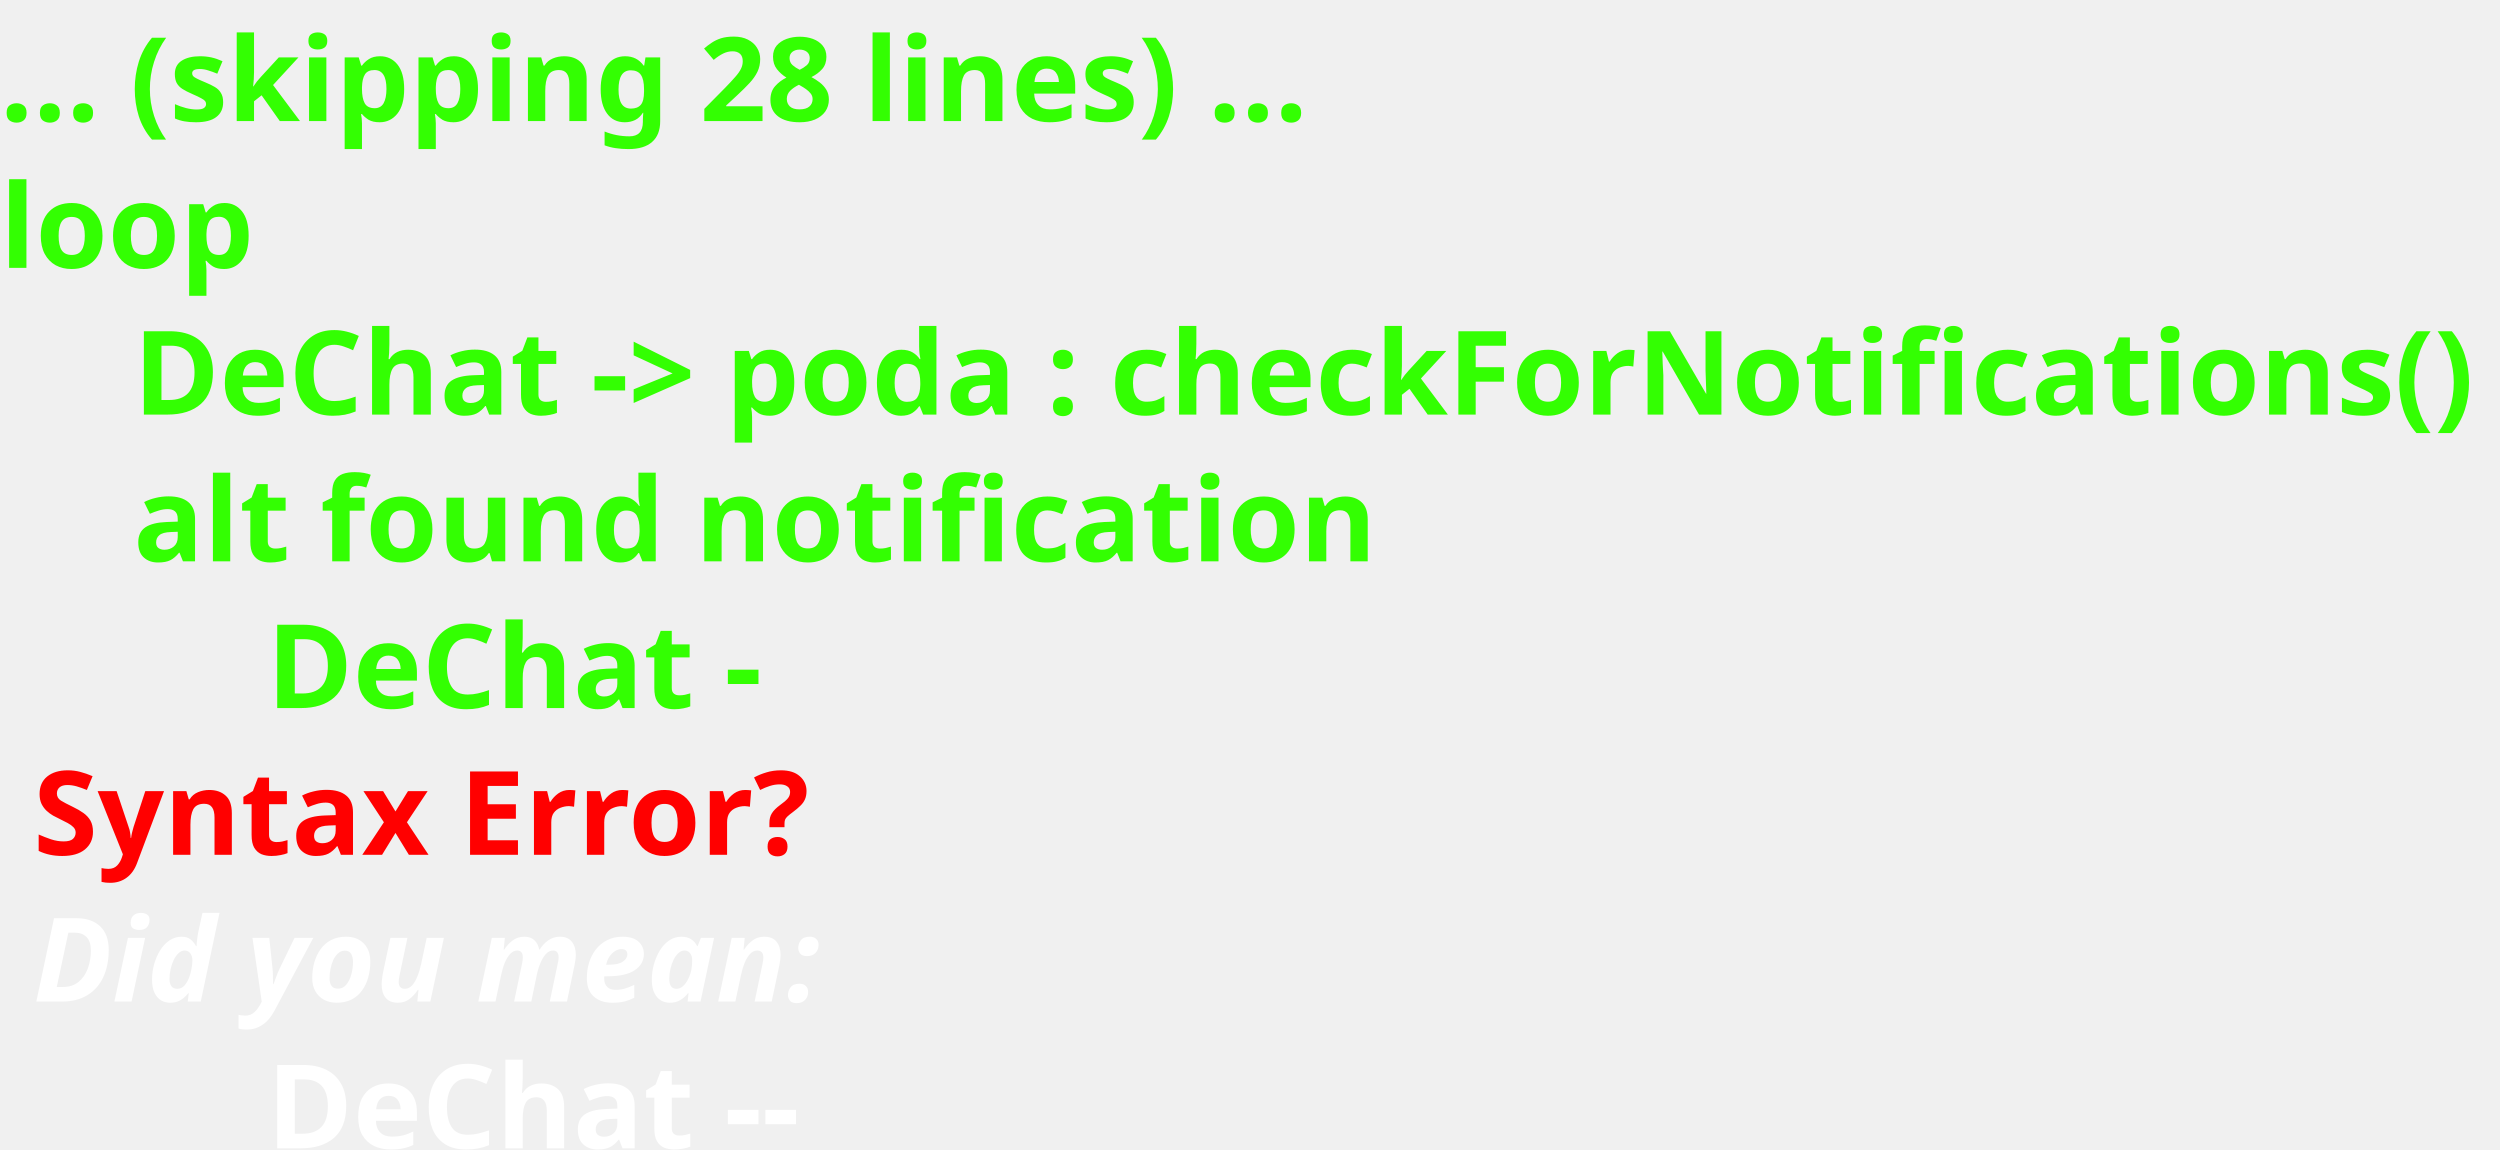
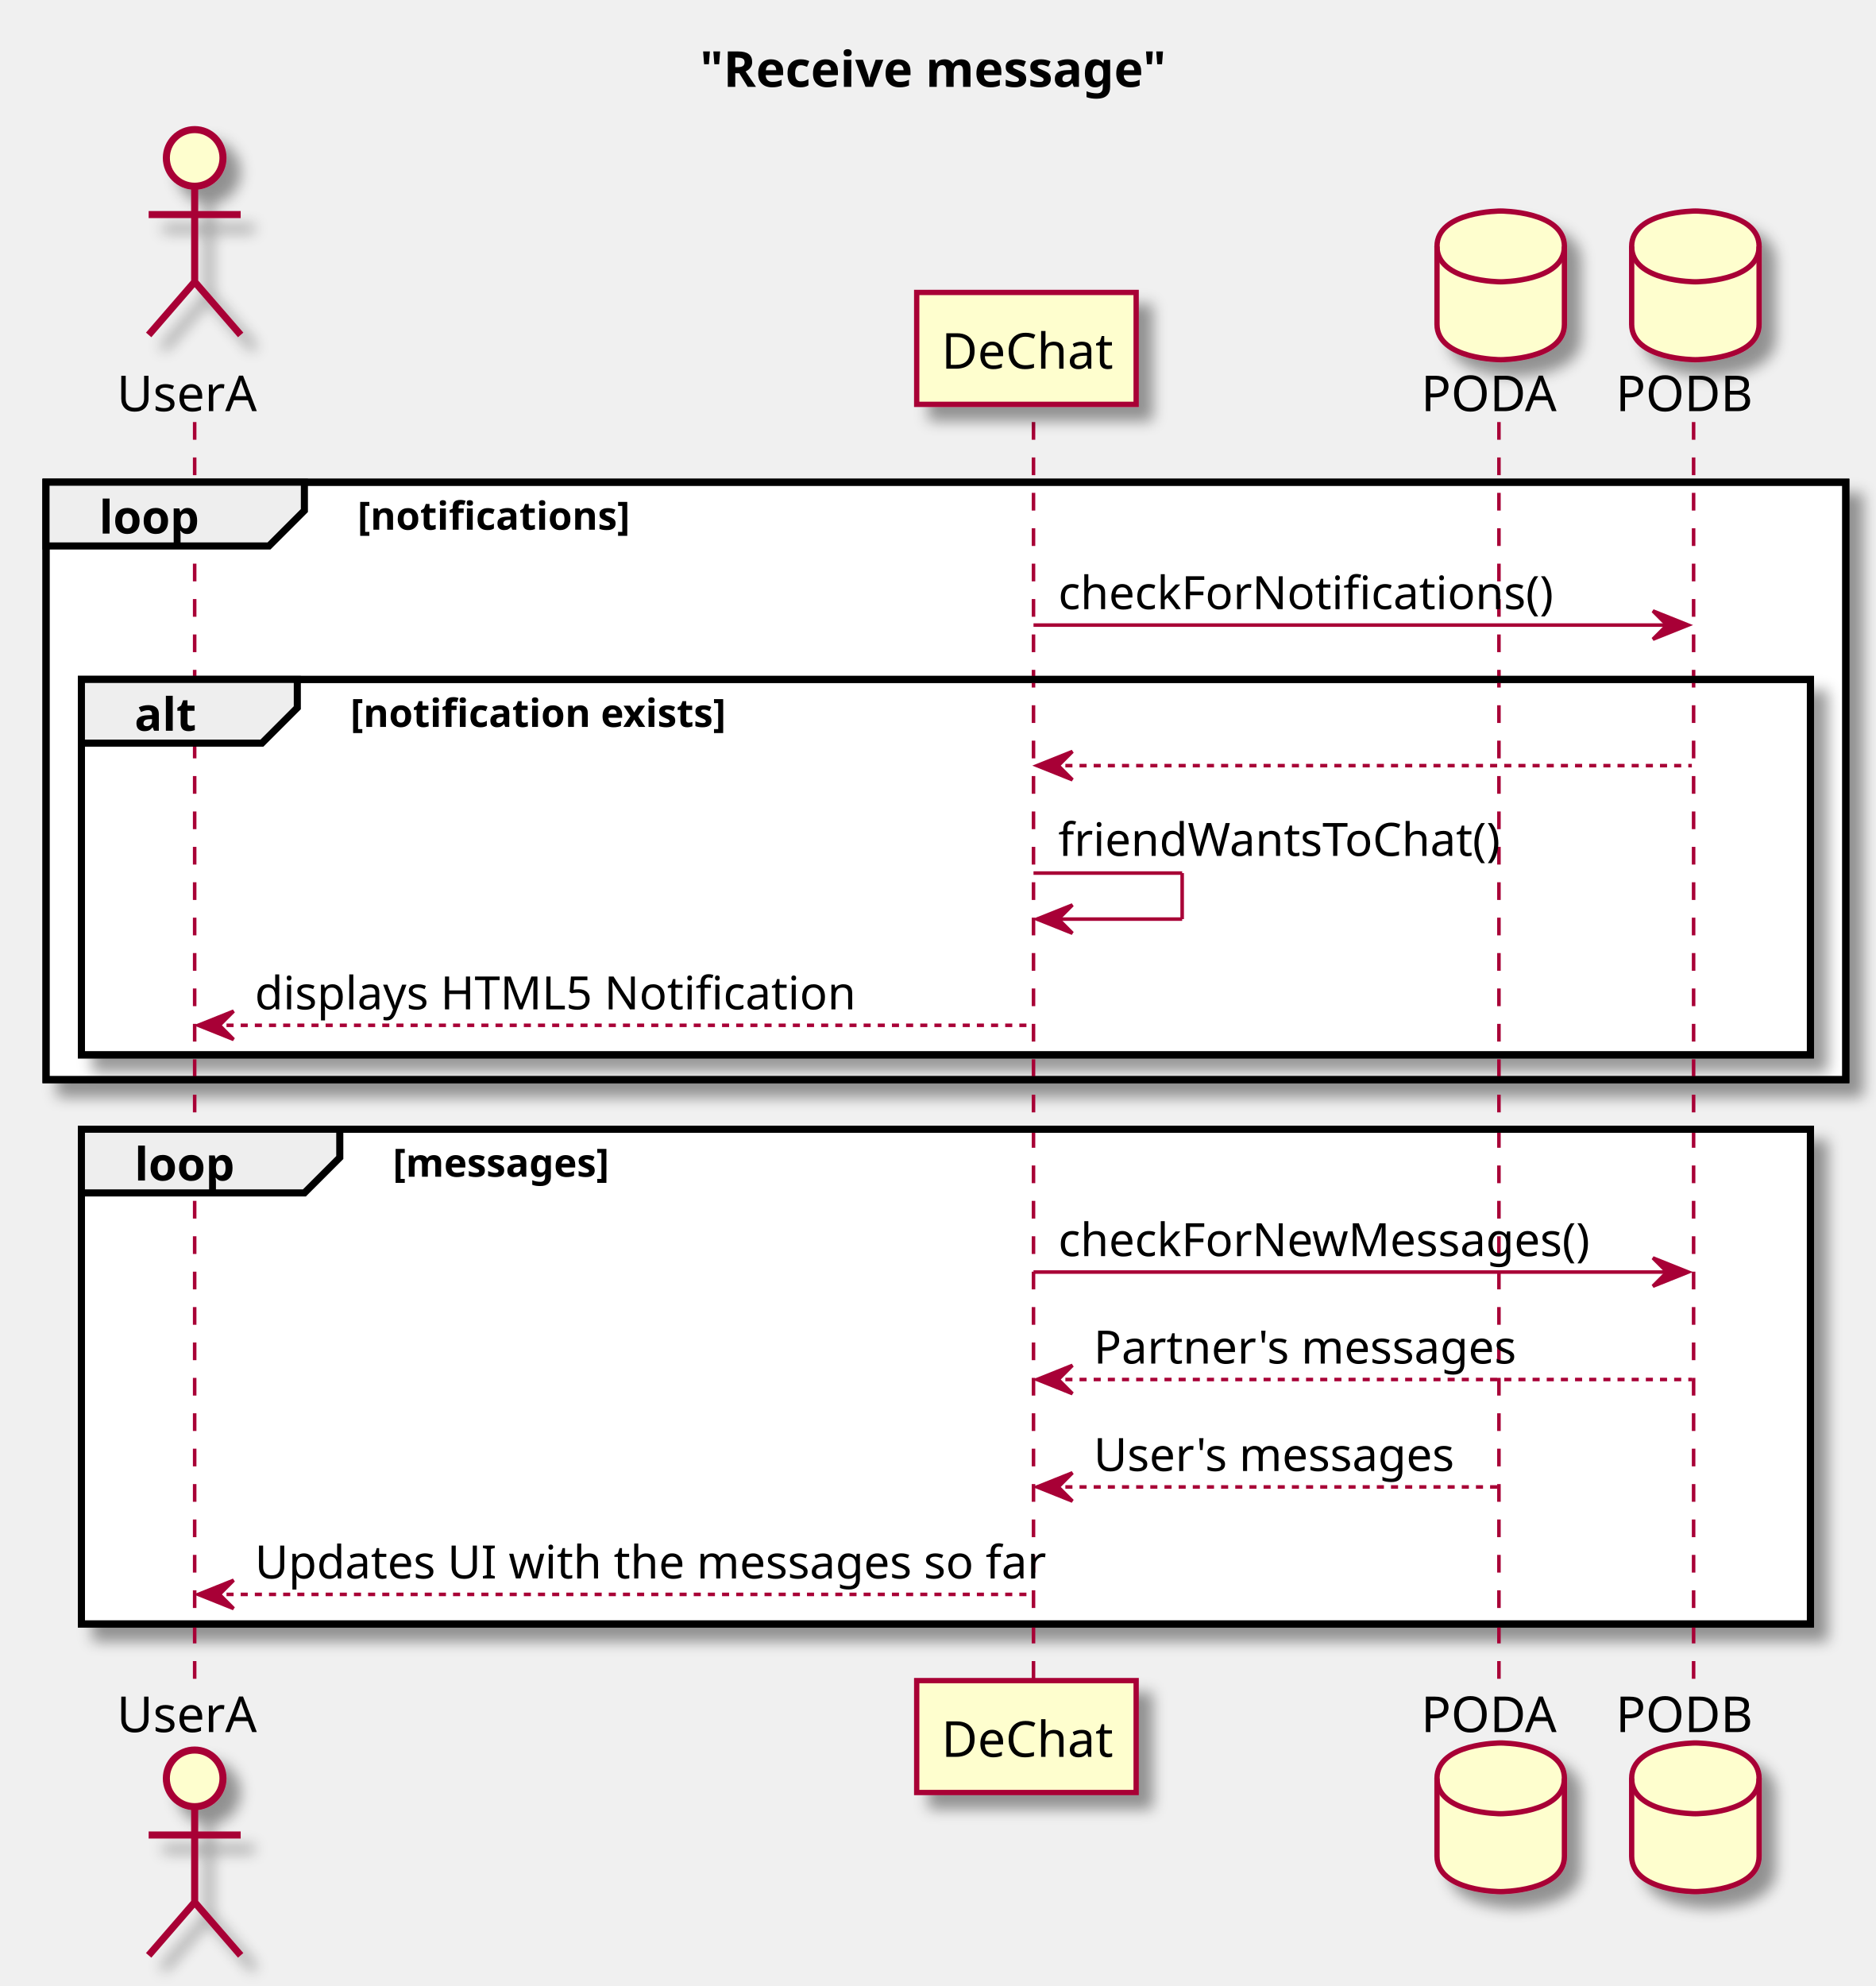
- <svg xmlns="http://www.w3.org/2000/svg" contentScriptType="application/ecmascript" contentStyleType="text/css" height="138px" preserveAspectRatio="none" style="width:300px;height:138px;background:#000000;" version="1.1" viewBox="0 0 300 138" width="300px" zoomAndPan="magnify">
-   <defs />
+ <svg xmlns="http://www.w3.org/2000/svg" contentScriptType="application/ecmascript" contentStyleType="text/css" height="561px" preserveAspectRatio="none" style="width:530px;height:561px;" version="1.1" viewBox="0 0 530 561" width="530px" zoomAndPan="magnify">
+   <defs>
+     <filter height="300%" id="fr8k42i" width="300%" x="-1" y="-1">
+       <feGaussianBlur result="blurOut" stdDeviation="2.0" />
+       <feColorMatrix in="blurOut" result="blurOut2" type="matrix" values="0 0 0 0 0 0 0 0 0 0 0 0 0 0 0 0 0 0 .4 0" />
+       <feOffset dx="4.0" dy="4.0" in="blurOut2" result="blurOut3" />
+       <feBlend in="SourceGraphic" in2="blurOut3" mode="normal" />
+     </filter>
+   </defs>
  <g>
-     <text fill="#33FF02" font-family="sans-serif" font-size="14" font-weight="bold" lengthAdjust="spacingAndGlyphs" textLength="160" x="0" y="14.533">... (skipping 28 lines) ...</text>
-     <text fill="#33FF02" font-family="sans-serif" font-size="14" font-weight="bold" lengthAdjust="spacingAndGlyphs" textLength="31" x="0" y="32.143">loop</text>
-     <text fill="#33FF02" font-family="sans-serif" font-size="14" font-weight="bold" lengthAdjust="spacingAndGlyphs" textLength="283" x="16" y="49.752">DeChat -&gt; poda : checkForNotifications()</text>
-     <text fill="#33FF02" font-family="sans-serif" font-size="14" font-weight="bold" lengthAdjust="spacingAndGlyphs" textLength="145" x="16" y="67.361">alt found notification</text>
-     <text fill="#33FF02" font-family="sans-serif" font-size="14" font-weight="bold" lengthAdjust="spacingAndGlyphs" textLength="60" x="32" y="84.971">DeChat -</text>
-     <text fill="#33FF02" font-family="sans-serif" font-size="14" font-weight="bold" lengthAdjust="spacingAndGlyphs" textLength="0" x="4" y="102.58" />
-     <text fill="#FF0000" font-family="sans-serif" font-size="14" font-weight="bold" lengthAdjust="spacingAndGlyphs" textLength="95" x="4" y="102.58">Syntax Error?</text>
-     <text fill="#33FF02" font-family="sans-serif" font-size="14" font-weight="bold" lengthAdjust="spacingAndGlyphs" textLength="0" x="4" y="120.189" />
-     <text fill="#FFFFFF" font-family="sans-serif" font-size="14" font-style="italic" font-weight="bold" lengthAdjust="spacingAndGlyphs" textLength="96" x="4" y="120.189">Did you mean:</text>
-     <text fill="#FFFFFF" font-family="sans-serif" font-size="14" font-weight="bold" lengthAdjust="spacingAndGlyphs" textLength="65" x="32" y="137.799">DeChat --</text>
+     <text fill="#000000" font-family="sans-serif" font-size="14" font-weight="bold" lengthAdjust="spacingAndGlyphs" textLength="139" x="197.75" y="24.533">"Receive message"</text>
+     <rect fill="#FFFFFF" filter="url(#fr8k42i)" height="168.758" style="stroke: #000000; stroke-width: 2.0;" width="508.5" x="13" y="136.219" />
+     <rect fill="#FFFFFF" filter="url(#fr8k42i)" height="106.055" style="stroke: #000000; stroke-width: 2.0;" width="488.5" x="23" y="191.922" />
+     <rect fill="#FFFFFF" filter="url(#fr8k42i)" height="139.758" style="stroke: #000000; stroke-width: 2.0;" width="488.5" x="23" y="318.977" />
+     <line style="stroke: #A80036; stroke-width: 1.0; stroke-dasharray: 5.0,5.0;" x1="55" x2="55" y1="119.219" y2="475.734" />
+     <line style="stroke: #A80036; stroke-width: 1.0; stroke-dasharray: 5.0,5.0;" x1="292" x2="292" y1="119.219" y2="475.734" />
+     <line style="stroke: #A80036; stroke-width: 1.0; stroke-dasharray: 5.0,5.0;" x1="423.5" x2="423.5" y1="119.219" y2="475.734" />
+     <line style="stroke: #A80036; stroke-width: 1.0; stroke-dasharray: 5.0,5.0;" x1="478.5" x2="478.5" y1="119.219" y2="475.734" />
+     <text fill="#000000" font-family="sans-serif" font-size="14" lengthAdjust="spacingAndGlyphs" textLength="38" x="33" y="116.143">UserA</text>
+     <ellipse cx="55" cy="44.609" fill="#FEFECE" filter="url(#fr8k42i)" rx="8" ry="8" style="stroke: #A80036; stroke-width: 2.0;" />
+     <path d="M55,52.609 L55,79.609 M42,60.609 L68,60.609 M55,79.609 L42,94.609 M55,79.609 L68,94.609 " fill="#FEFECE" filter="url(#fr8k42i)" style="stroke: #A80036; stroke-width: 2.0;" />
+     <text fill="#000000" font-family="sans-serif" font-size="14" lengthAdjust="spacingAndGlyphs" textLength="38" x="33" y="489.268">UserA</text>
+     <ellipse cx="55" cy="502.344" fill="#FEFECE" filter="url(#fr8k42i)" rx="8" ry="8" style="stroke: #A80036; stroke-width: 2.0;" />
+     <path d="M55,510.344 L55,537.344 M42,518.344 L68,518.344 M55,537.344 L42,552.344 M55,537.344 L68,552.344 " fill="#FEFECE" filter="url(#fr8k42i)" style="stroke: #A80036; stroke-width: 2.0;" />
+     <rect fill="#FEFECE" filter="url(#fr8k42i)" height="31.609" style="stroke: #A80036; stroke-width: 1.5;" width="62" x="259" y="82.609" />
+     <text fill="#000000" font-family="sans-serif" font-size="14" lengthAdjust="spacingAndGlyphs" textLength="48" x="266" y="104.143">DeChat</text>
+     <rect fill="#FEFECE" filter="url(#fr8k42i)" height="31.609" style="stroke: #A80036; stroke-width: 1.5;" width="62" x="259" y="474.734" />
+     <text fill="#000000" font-family="sans-serif" font-size="14" lengthAdjust="spacingAndGlyphs" textLength="48" x="266" y="496.268">DeChat</text>
+     <text fill="#000000" font-family="sans-serif" font-size="14" lengthAdjust="spacingAndGlyphs" textLength="39" x="401.5" y="116.143">PODA</text>
+     <path d="M406,69.609 C406,59.609 424,59.609 424,59.609 C424,59.609 442,59.609 442,69.609 L442,91.609 C442,101.609 424,101.609 424,101.609 C424,101.609 406,101.609 406,91.609 L406,69.609 " fill="#FEFECE" filter="url(#fr8k42i)" style="stroke: #A80036; stroke-width: 1.5;" />
+     <path d="M406,69.609 C406,79.609 424,79.609 424,79.609 C424,79.609 442,79.609 442,69.609 " fill="none" style="stroke: #A80036; stroke-width: 1.5;" />
+     <text fill="#000000" font-family="sans-serif" font-size="14" lengthAdjust="spacingAndGlyphs" textLength="39" x="401.5" y="489.268">PODA</text>
+     <path d="M406,502.344 C406,492.344 424,492.344 424,492.344 C424,492.344 442,492.344 442,502.344 L442,524.344 C442,534.344 424,534.344 424,534.344 C424,534.344 406,534.344 406,524.344 L406,502.344 " fill="#FEFECE" filter="url(#fr8k42i)" style="stroke: #A80036; stroke-width: 1.5;" />
+     <path d="M406,502.344 C406,512.344 424,512.344 424,512.344 C424,512.344 442,512.344 442,502.344 " fill="none" style="stroke: #A80036; stroke-width: 1.5;" />
+     <text fill="#000000" font-family="sans-serif" font-size="14" lengthAdjust="spacingAndGlyphs" textLength="39" x="456.5" y="116.143">PODB</text>
+     <path d="M461,69.609 C461,59.609 479,59.609 479,59.609 C479,59.609 497,59.609 497,69.609 L497,91.609 C497,101.609 479,101.609 479,101.609 C479,101.609 461,101.609 461,91.609 L461,69.609 " fill="#FEFECE" filter="url(#fr8k42i)" style="stroke: #A80036; stroke-width: 1.5;" />
+     <path d="M461,69.609 C461,79.609 479,79.609 479,79.609 C479,79.609 497,79.609 497,69.609 " fill="none" style="stroke: #A80036; stroke-width: 1.5;" />
+     <text fill="#000000" font-family="sans-serif" font-size="14" lengthAdjust="spacingAndGlyphs" textLength="39" x="456.5" y="489.268">PODB</text>
+     <path d="M461,502.344 C461,492.344 479,492.344 479,492.344 C479,492.344 497,492.344 497,502.344 L497,524.344 C497,534.344 479,534.344 479,534.344 C479,534.344 461,534.344 461,524.344 L461,502.344 " fill="#FEFECE" filter="url(#fr8k42i)" style="stroke: #A80036; stroke-width: 1.5;" />
+     <path d="M461,502.344 C461,512.344 479,512.344 479,512.344 C479,512.344 497,512.344 497,502.344 " fill="none" style="stroke: #A80036; stroke-width: 1.5;" />
+     <rect fill="none" height="168.758" style="stroke: #000000; stroke-width: 2.0;" width="508.5" x="13" y="136.219" />
+     <polygon fill="#EEEEEE" points="13,136.219,86,136.219,86,144.219,76,154.219,13,154.219,13,136.219" style="stroke: #000000; stroke-width: 2.0;" />
+     <text fill="#000000" font-family="sans-serif" font-size="13" font-weight="bold" lengthAdjust="spacingAndGlyphs" textLength="28" x="28" y="150.714">loop</text>
+     <text fill="#000000" font-family="sans-serif" font-size="11" font-weight="bold" lengthAdjust="spacingAndGlyphs" textLength="76" x="101" y="149.638">[notifications]</text>
+     <polygon fill="#A80036" points="467,172.57,477,176.57,467,180.57,471,176.57" style="stroke: #A80036; stroke-width: 1.0;" />
+     <line style="stroke: #A80036; stroke-width: 1.0;" x1="292" x2="473" y1="176.57" y2="176.57" />
+     <text fill="#000000" font-family="sans-serif" font-size="13" lengthAdjust="spacingAndGlyphs" textLength="133" x="299" y="172.065">checkForNotifications()</text>
+     <rect fill="none" height="106.055" style="stroke: #000000; stroke-width: 2.0;" width="488.5" x="23" y="191.922" />
+     <polygon fill="#EEEEEE" points="23,191.922,84,191.922,84,199.922,74,209.922,23,209.922,23,191.922" style="stroke: #000000; stroke-width: 2.0;" />
+     <text fill="#000000" font-family="sans-serif" font-size="13" font-weight="bold" lengthAdjust="spacingAndGlyphs" textLength="16" x="38" y="206.417">alt</text>
+     <text fill="#000000" font-family="sans-serif" font-size="11" font-weight="bold" lengthAdjust="spacingAndGlyphs" textLength="106" x="99" y="205.341">[notification exists]</text>
+     <polygon fill="#A80036" points="303,212.273,293,216.273,303,220.273,299,216.273" style="stroke: #A80036; stroke-width: 1.0;" />
+     <line style="stroke: #A80036; stroke-width: 1.0; stroke-dasharray: 2.0,2.0;" x1="297" x2="478" y1="216.273" y2="216.273" />
+     <line style="stroke: #A80036; stroke-width: 1.0;" x1="292" x2="334" y1="246.625" y2="246.625" />
+     <line style="stroke: #A80036; stroke-width: 1.0;" x1="334" x2="334" y1="246.625" y2="259.625" />
+     <line style="stroke: #A80036; stroke-width: 1.0;" x1="293" x2="334" y1="259.625" y2="259.625" />
+     <polygon fill="#A80036" points="303,255.625,293,259.625,303,263.625,299,259.625" style="stroke: #A80036; stroke-width: 1.0;" />
+     <text fill="#000000" font-family="sans-serif" font-size="13" lengthAdjust="spacingAndGlyphs" textLength="118" x="299" y="241.769">friendWantsToChat()</text>
+     <polygon fill="#A80036" points="66,285.625,56,289.625,66,293.625,62,289.625" style="stroke: #A80036; stroke-width: 1.0;" />
+     <line style="stroke: #A80036; stroke-width: 1.0; stroke-dasharray: 2.0,2.0;" x1="60" x2="291" y1="289.625" y2="289.625" />
+     <text fill="#000000" font-family="sans-serif" font-size="13" lengthAdjust="spacingAndGlyphs" textLength="161" x="72" y="285.12">displays HTML5 Notification</text>
+     <rect fill="none" height="139.758" style="stroke: #000000; stroke-width: 2.0;" width="488.5" x="23" y="318.977" />
+     <polygon fill="#EEEEEE" points="23,318.977,96,318.977,96,326.977,86,336.977,23,336.977,23,318.977" style="stroke: #000000; stroke-width: 2.0;" />
+     <text fill="#000000" font-family="sans-serif" font-size="13" font-weight="bold" lengthAdjust="spacingAndGlyphs" textLength="28" x="38" y="333.472">loop</text>
+     <text fill="#000000" font-family="sans-serif" font-size="11" font-weight="bold" lengthAdjust="spacingAndGlyphs" textLength="67" x="111" y="332.396">[messages]</text>
+     <polygon fill="#A80036" points="467,355.328,477,359.328,467,363.328,471,359.328" style="stroke: #A80036; stroke-width: 1.0;" />
+     <line style="stroke: #A80036; stroke-width: 1.0;" x1="292" x2="473" y1="359.328" y2="359.328" />
+     <text fill="#000000" font-family="sans-serif" font-size="13" lengthAdjust="spacingAndGlyphs" textLength="147" x="299" y="354.823">checkForNewMessages()</text>
+     <polygon fill="#A80036" points="303,385.68,293,389.68,303,393.68,299,389.68" style="stroke: #A80036; stroke-width: 1.0;" />
+     <line style="stroke: #A80036; stroke-width: 1.0; stroke-dasharray: 2.0,2.0;" x1="297" x2="478" y1="389.68" y2="389.68" />
+     <text fill="#000000" font-family="sans-serif" font-size="13" lengthAdjust="spacingAndGlyphs" textLength="115" x="309" y="385.175">Partner's messages</text>
+     <polygon fill="#A80036" points="303,416.031,293,420.031,303,424.031,299,420.031" style="stroke: #A80036; stroke-width: 1.0;" />
+     <line style="stroke: #A80036; stroke-width: 1.0; stroke-dasharray: 2.0,2.0;" x1="297" x2="423" y1="420.031" y2="420.031" />
+     <text fill="#000000" font-family="sans-serif" font-size="13" lengthAdjust="spacingAndGlyphs" textLength="100" x="309" y="415.526">User's messages</text>
+     <polygon fill="#A80036" points="66,446.383,56,450.383,66,454.383,62,450.383" style="stroke: #A80036; stroke-width: 1.0;" />
+     <line style="stroke: #A80036; stroke-width: 1.0; stroke-dasharray: 2.0,2.0;" x1="60" x2="291" y1="450.383" y2="450.383" />
+     <text fill="#000000" font-family="sans-serif" font-size="13" lengthAdjust="spacingAndGlyphs" textLength="213" x="72" y="445.878">Updates UI with the messages so far</text>
  </g>
</svg>
